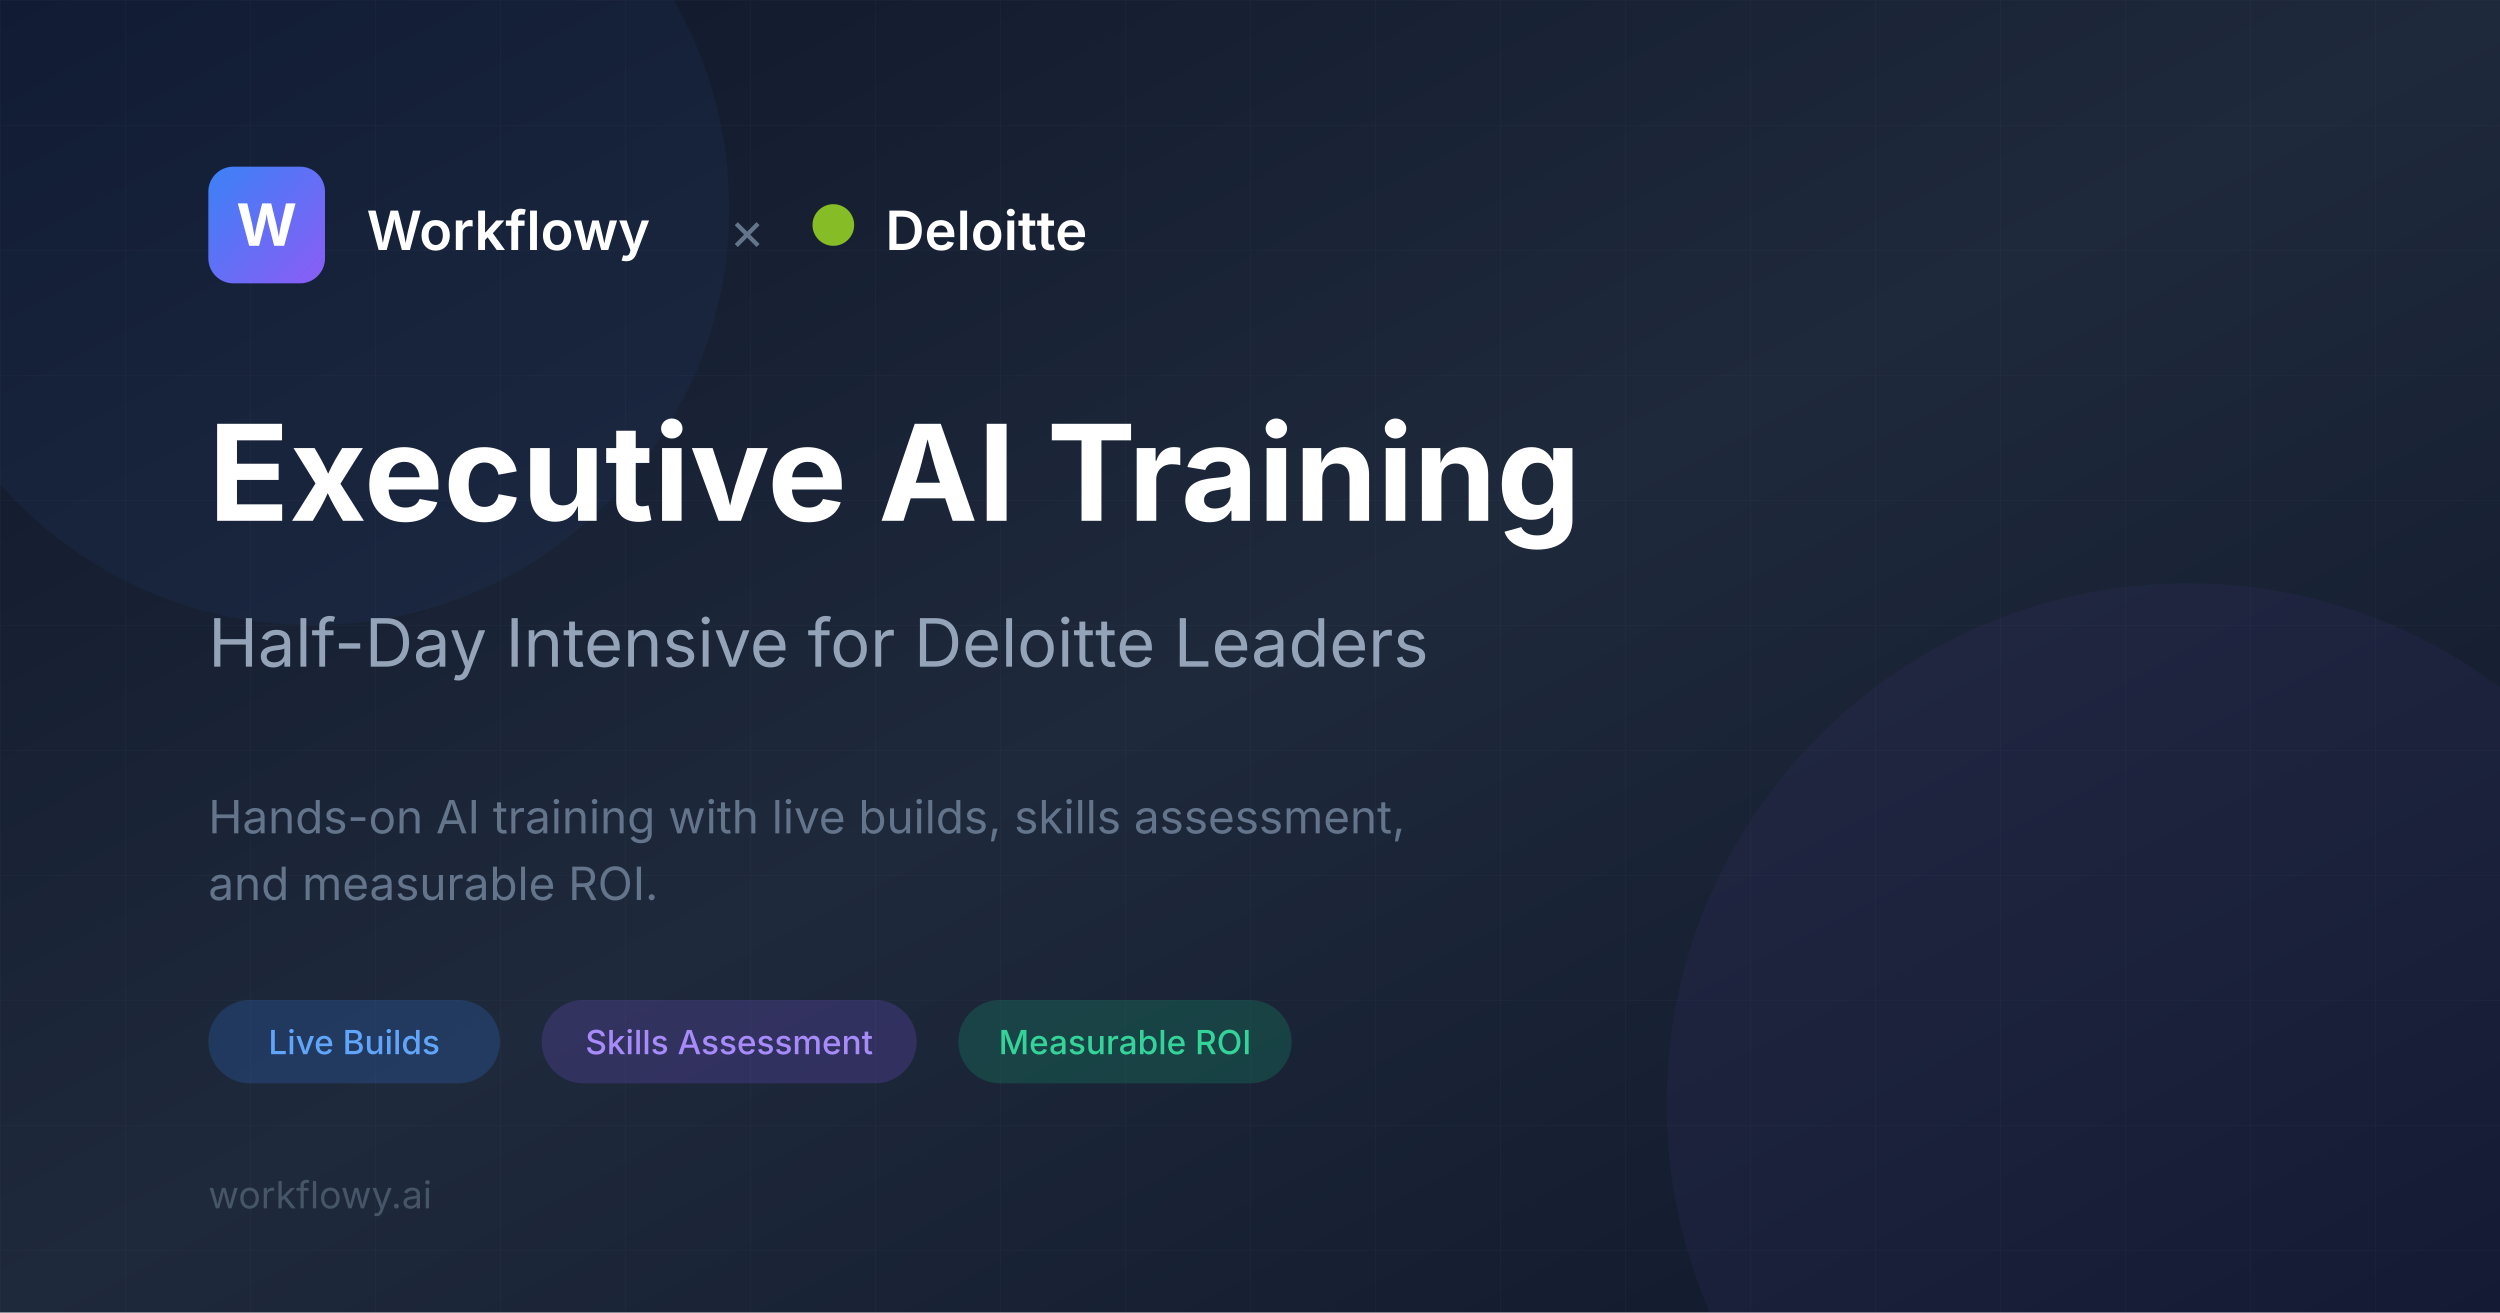
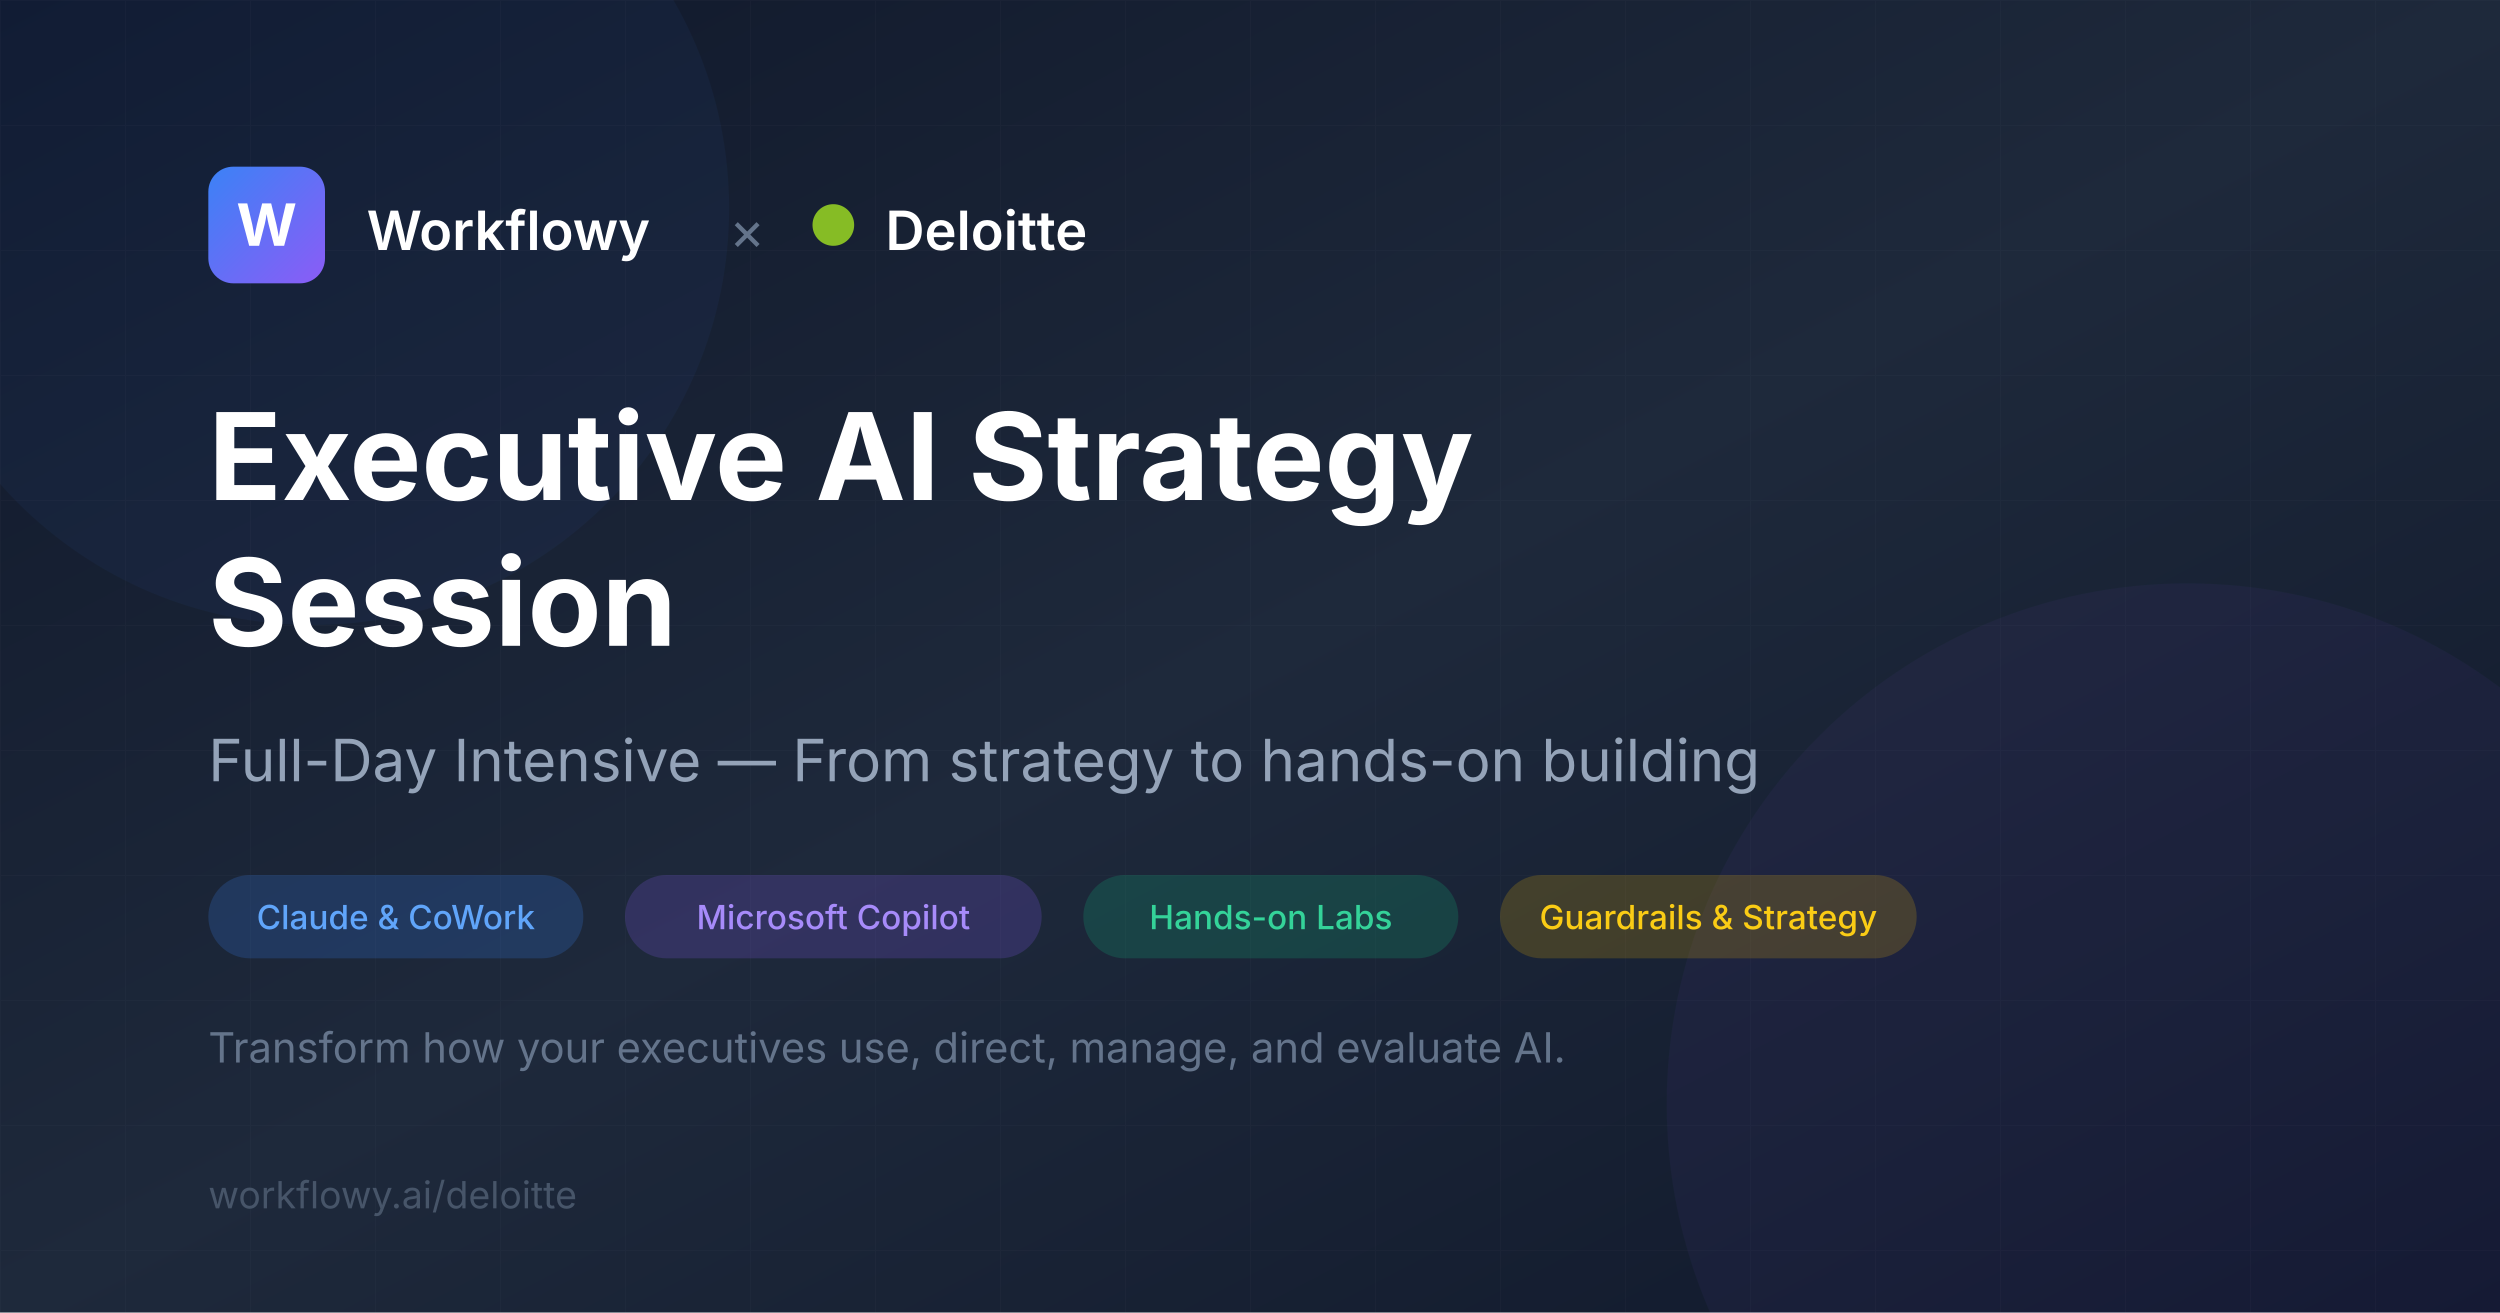
<svg xmlns="http://www.w3.org/2000/svg" width="1200" height="630" viewBox="0 0 1200 630">
  <defs>
    <linearGradient id="bg" x1="0%" y1="0%" x2="100%" y2="100%">
      <stop offset="0%" style="stop-color:#0f172a" />
      <stop offset="50%" style="stop-color:#1e293b" />
      <stop offset="100%" style="stop-color:#0f172a" />
    </linearGradient>
    <linearGradient id="logoGrad" x1="0%" y1="0%" x2="100%" y2="100%">
      <stop offset="0%" style="stop-color:#3b82f6" />
      <stop offset="100%" style="stop-color:#8b5cf6" />
-     </linearGradient>
-     <linearGradient id="textGrad" x1="0%" y1="0%" x2="100%" y2="0%">
-       <stop offset="0%" style="stop-color:#ffffff" />
-       <stop offset="100%" style="stop-color:#cbd5e1" />
    </linearGradient>
  </defs>
  <rect width="1200" height="630" fill="url(#bg)" />
  <circle cx="150" cy="100" r="200" fill="#3b82f6" opacity="0.05" />
  <circle cx="1050" cy="530" r="250" fill="#8b5cf6" opacity="0.05" />
  <pattern id="grid" width="60" height="60" patternUnits="userSpaceOnUse">
    <path d="M 60 0 L 0 0 0 60" fill="none" stroke="rgba(255,255,255,0.02)" stroke-width="1" />
  </pattern>
  <rect width="1200" height="630" fill="url(#grid)" />
  <g transform="translate(100, 80)">
    <rect x="0" y="0" width="56" height="56" rx="12" fill="url(#logoGrad)" />
    <text x="28" y="38" font-family="system-ui, -apple-system, sans-serif" font-size="28" font-weight="bold" fill="white" text-anchor="middle">W</text>
    <text x="76" y="40" font-family="system-ui, -apple-system, sans-serif" font-size="26" font-weight="600" fill="white">Workflowy</text>
    <text x="250" y="40" font-family="system-ui, -apple-system, sans-serif" font-size="26" fill="#64748b">×</text>
    <circle cx="300" cy="28" r="10" fill="#86BC25" />
    <text x="325" y="40" font-family="system-ui, -apple-system, sans-serif" font-size="26" font-weight="600" fill="white">Deloitte</text>
  </g>
-   <text x="100" y="250" font-family="system-ui, -apple-system, sans-serif" font-size="64" font-weight="bold" fill="white">Executive AI Training</text>
-   <text x="100" y="320" font-family="system-ui, -apple-system, sans-serif" font-size="32" fill="#94a3b8">Half-Day Intensive for Deloitte Leaders</text>
-   <text x="100" y="400" font-family="system-ui, -apple-system, sans-serif" font-size="22" fill="#64748b">Hands-on AI training with live builds, skills assessment,</text>
-   <text x="100" y="432" font-family="system-ui, -apple-system, sans-serif" font-size="22" fill="#64748b">and measurable ROI.</text>
-   <g transform="translate(100, 480)">
-     <rect x="0" y="0" width="140" height="40" rx="20" fill="rgba(59,130,246,0.2)" />
-     <text x="70" y="26" font-family="system-ui, -apple-system, sans-serif" font-size="16" font-weight="500" fill="#60a5fa" text-anchor="middle">Live Builds</text>
-     <rect x="160" y="0" width="180" height="40" rx="20" fill="rgba(139,92,246,0.2)" />
-     <text x="250" y="26" font-family="system-ui, -apple-system, sans-serif" font-size="16" font-weight="500" fill="#a78bfa" text-anchor="middle">Skills Assessment</text>
-     <rect x="360" y="0" width="160" height="40" rx="20" fill="rgba(16,185,129,0.2)" />
-     <text x="440" y="26" font-family="system-ui, -apple-system, sans-serif" font-size="16" font-weight="500" fill="#34d399" text-anchor="middle">Measurable ROI</text>
+   <text x="100" y="240" font-family="system-ui, -apple-system, sans-serif" font-size="58" font-weight="bold" fill="white">Executive AI Strategy</text>
+   <text x="100" y="310" font-family="system-ui, -apple-system, sans-serif" font-size="58" font-weight="bold" fill="white">Session</text>
+   <text x="100" y="375" font-family="system-ui, -apple-system, sans-serif" font-size="28" fill="#94a3b8">Full-Day Intensive — From strategy to hands-on building</text>
+   <g transform="translate(100, 420)">
+     <rect x="0" y="0" width="180" height="40" rx="20" fill="rgba(59,130,246,0.2)" />
+     <text x="90" y="26" font-family="system-ui, -apple-system, sans-serif" font-size="16" font-weight="500" fill="#60a5fa" text-anchor="middle">Claude &amp; CoWork</text>
+     <rect x="200" y="0" width="200" height="40" rx="20" fill="rgba(139,92,246,0.2)" />
+     <text x="300" y="26" font-family="system-ui, -apple-system, sans-serif" font-size="16" font-weight="500" fill="#a78bfa" text-anchor="middle">Microsoft Copilot</text>
+     <rect x="420" y="0" width="180" height="40" rx="20" fill="rgba(16,185,129,0.2)" />
+     <text x="510" y="26" font-family="system-ui, -apple-system, sans-serif" font-size="16" font-weight="500" fill="#34d399" text-anchor="middle">Hands-on Labs</text>
+     <rect x="620" y="0" width="200" height="40" rx="20" fill="rgba(234,179,8,0.2)" />
+     <text x="720" y="26" font-family="system-ui, -apple-system, sans-serif" font-size="16" font-weight="500" fill="#facc15" text-anchor="middle">Guardrails &amp; Strategy</text>
  </g>
-   <text x="100" y="580" font-family="system-ui, -apple-system, sans-serif" font-size="18" fill="#475569">workflowy.ai</text>
+   <text x="100" y="510" font-family="system-ui, -apple-system, sans-serif" font-size="20" fill="#64748b">Transform how your executives use, direct, manage, and evaluate AI.</text>
+   <text x="100" y="580" font-family="system-ui, -apple-system, sans-serif" font-size="18" fill="#475569">workflowy.ai/deloitte</text>
</svg>
